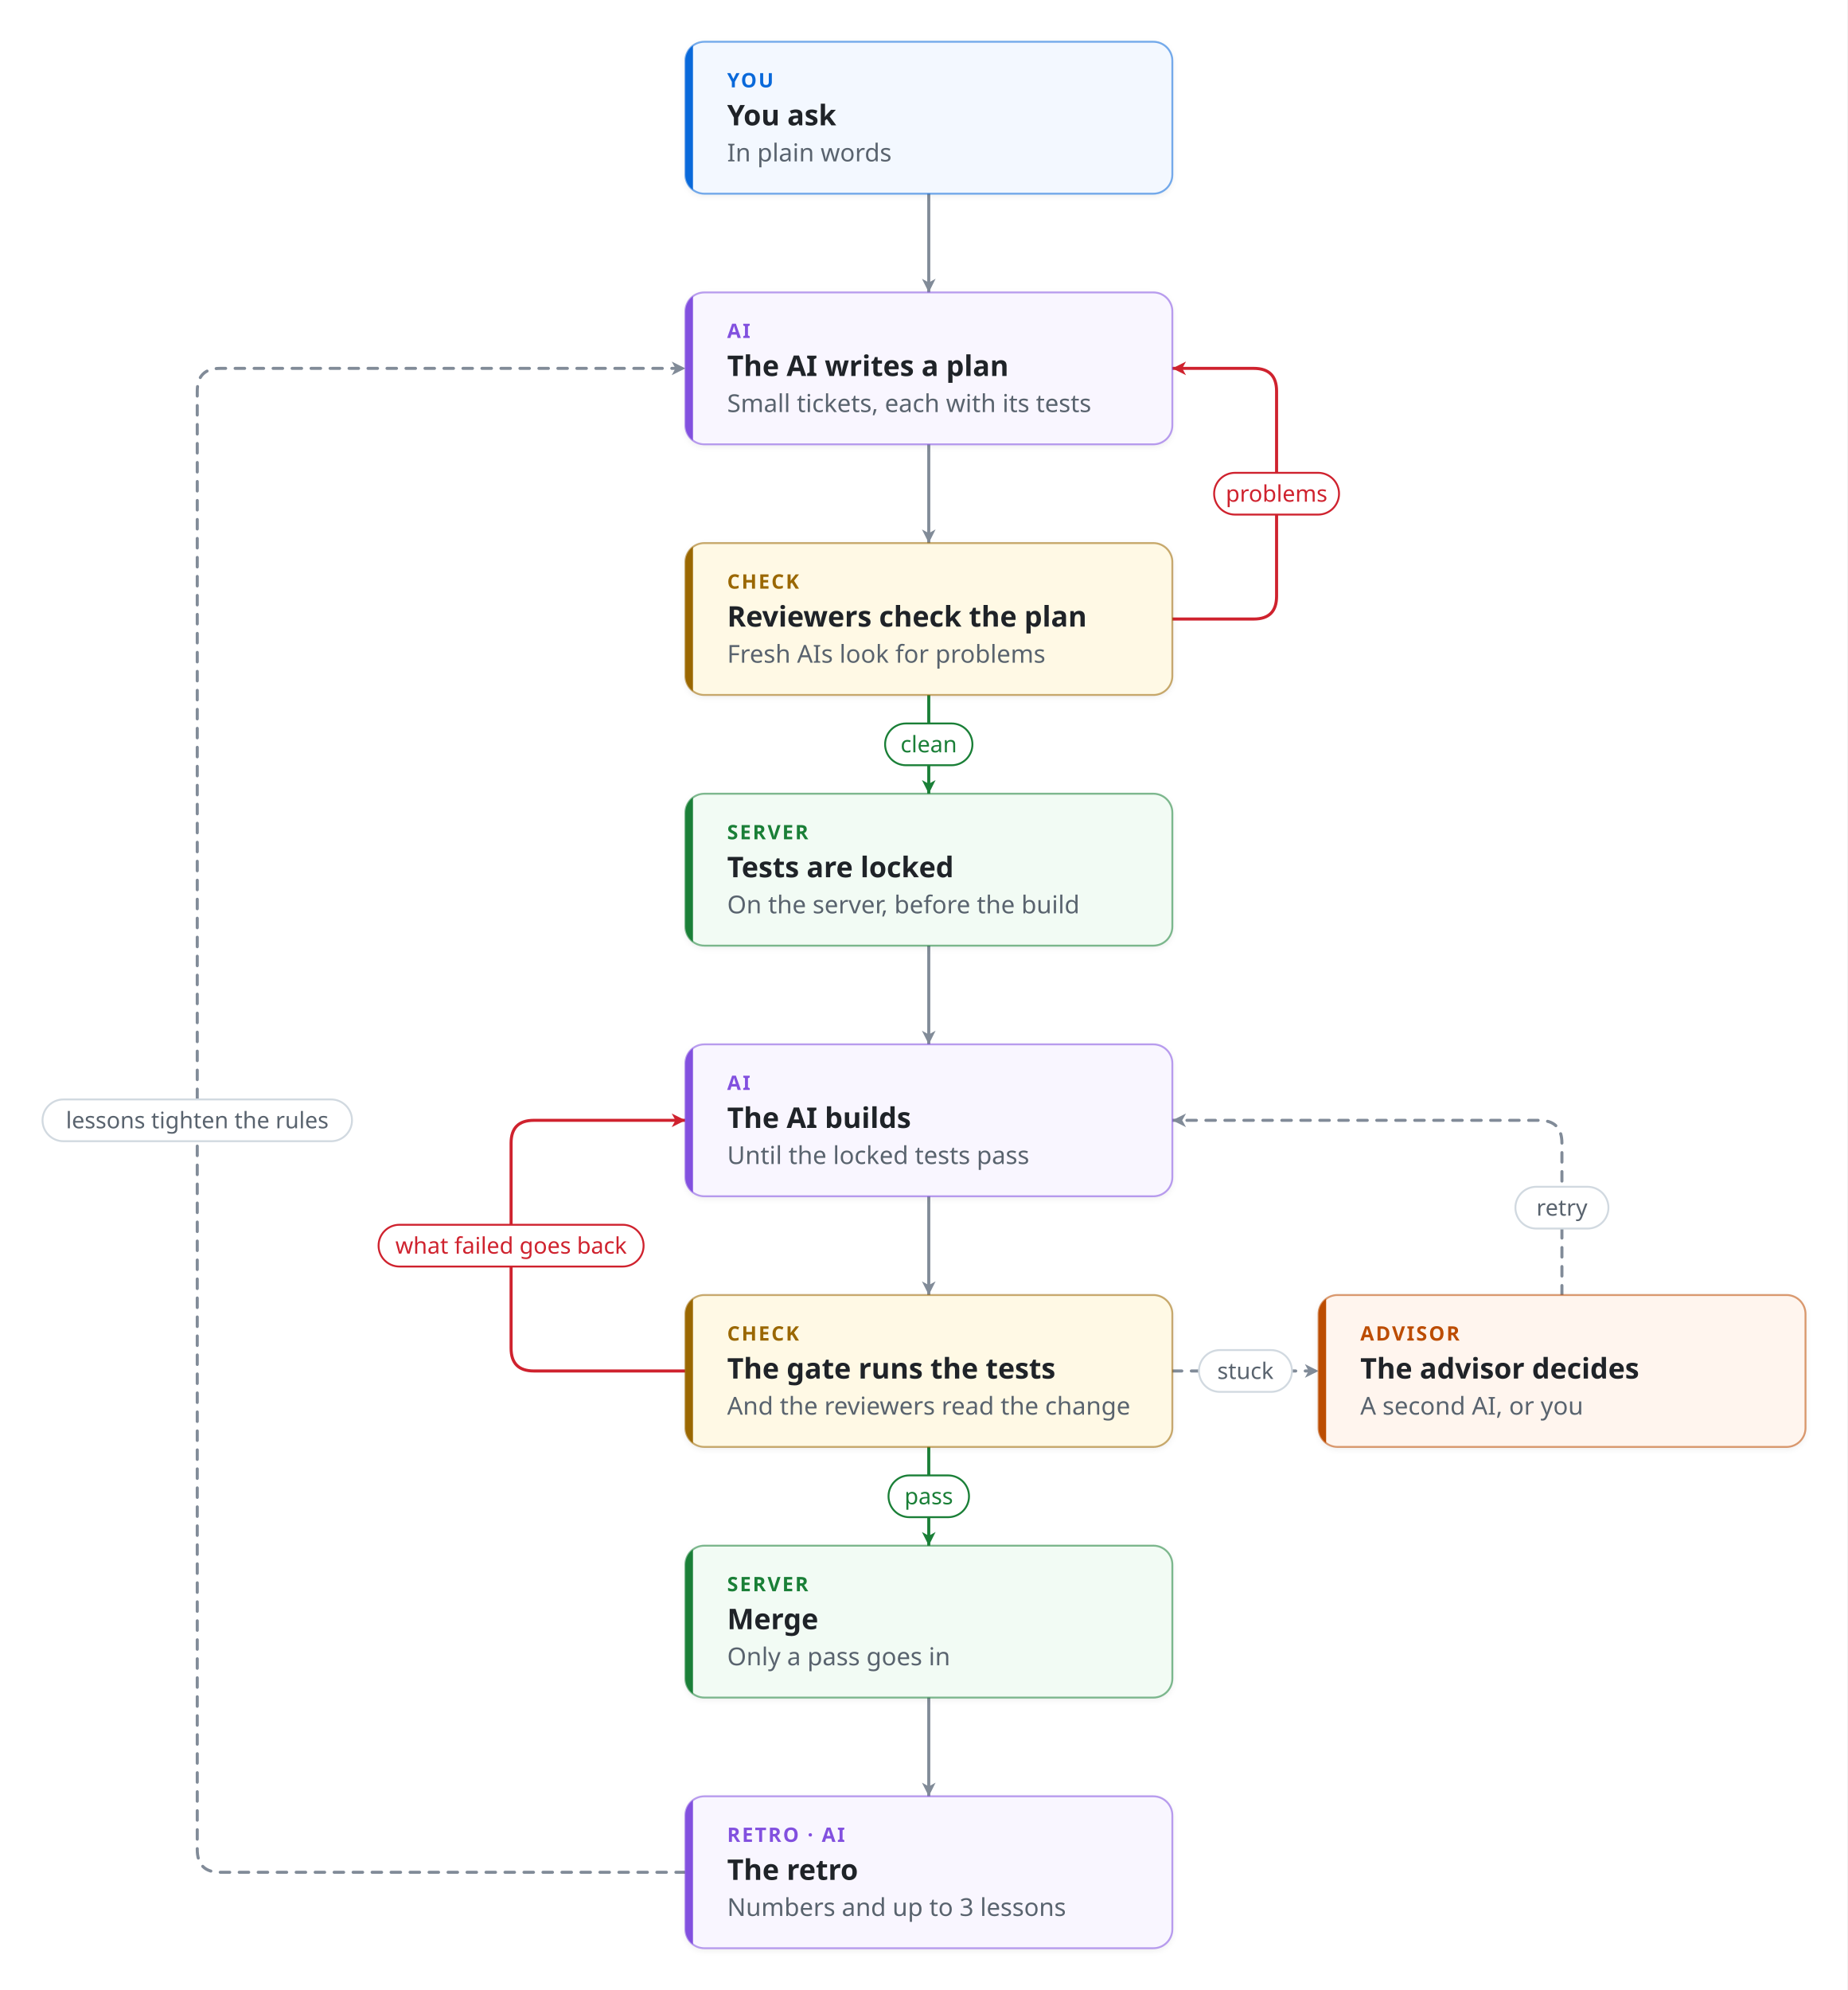
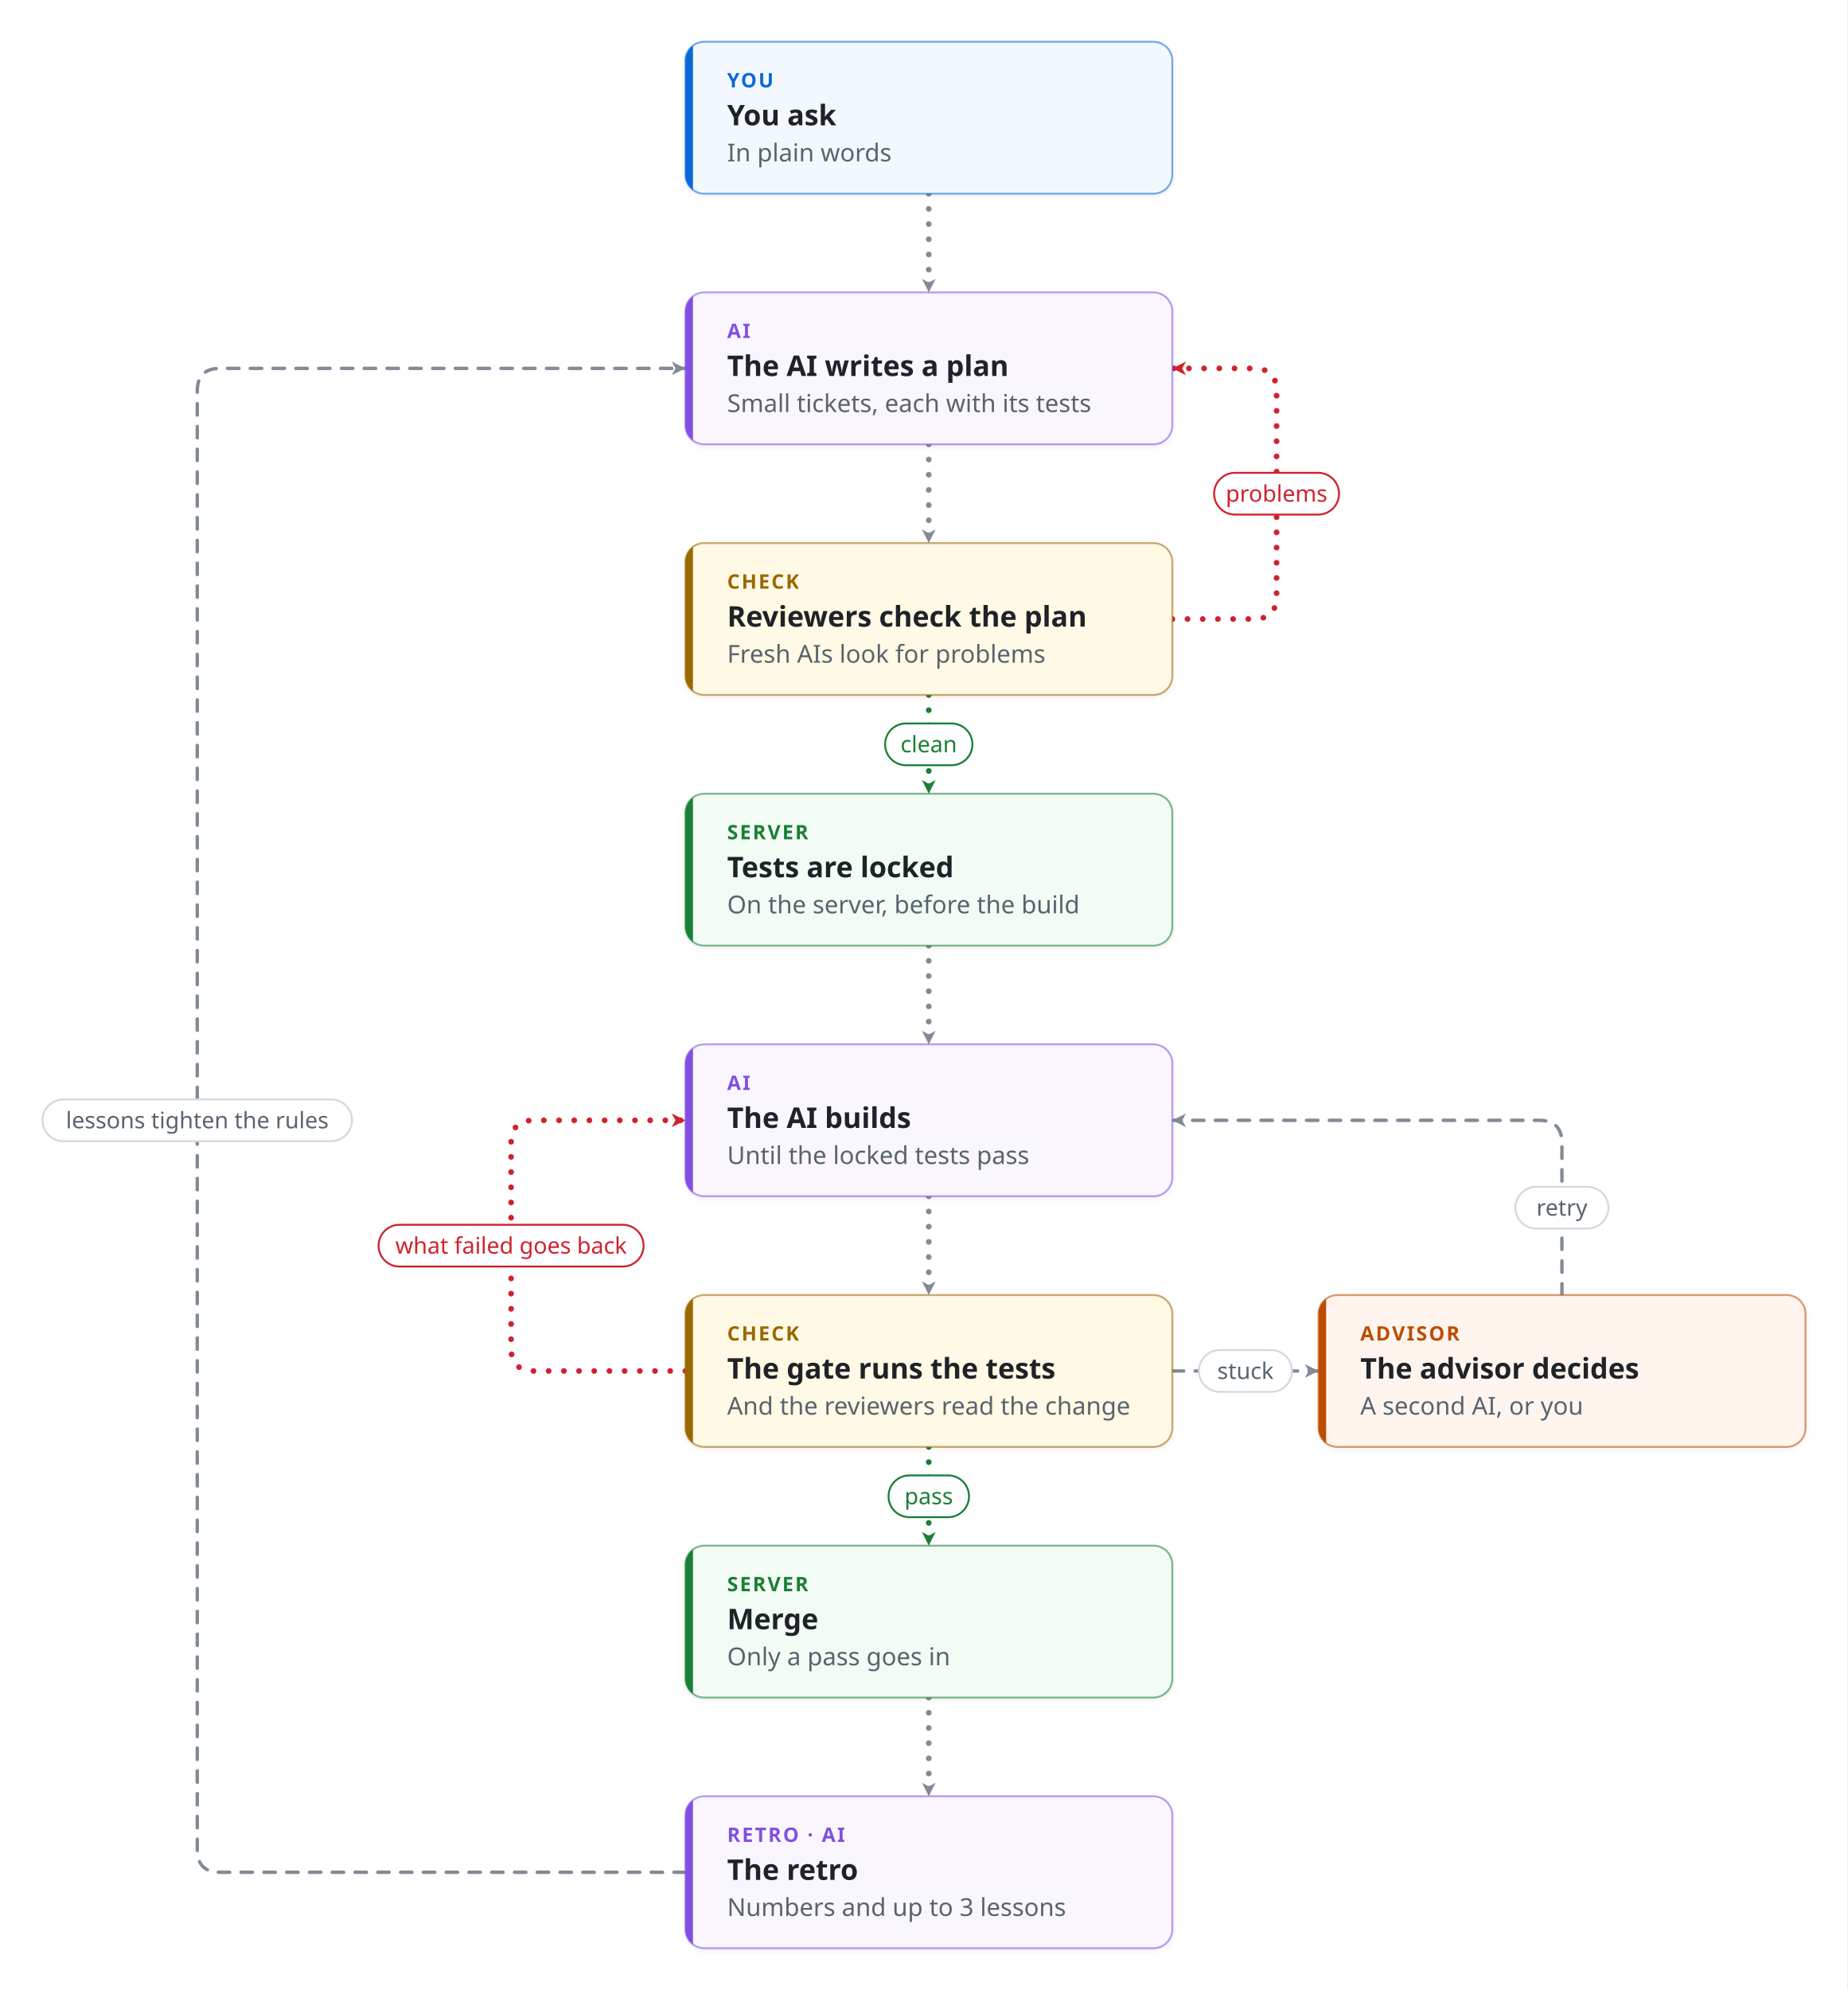
<svg xmlns="http://www.w3.org/2000/svg" viewBox="-361 -22 973 1048" width="973" height="1048" role="img" aria-labelledby="title desc" font-family="-apple-system, BlinkMacSystemFont, 'Segoe UI', 'Noto Sans', Helvetica, Arial, sans-serif">
  <defs>
    <marker id="arrow-plain" viewBox="0 0 10 10" refX="9" refY="5" markerWidth="9" markerHeight="9" markerUnits="userSpaceOnUse" orient="auto-start-reverse">
      <path d="M1,1 L9,5 L1,9 L3.2,5 z" fill="#818b98" />
    </marker>
    <marker id="arrow-fail" viewBox="0 0 10 10" refX="9" refY="5" markerWidth="9" markerHeight="9" markerUnits="userSpaceOnUse" orient="auto-start-reverse">
      <path d="M1,1 L9,5 L1,9 L3.2,5 z" fill="#cf222e" />
    </marker>
    <marker id="arrow-pass" viewBox="0 0 10 10" refX="9" refY="5" markerWidth="9" markerHeight="9" markerUnits="userSpaceOnUse" orient="auto-start-reverse">
      <path d="M1,1 L9,5 L1,9 L3.2,5 z" fill="#1a7f37" />
    </marker>
    <filter id="shadow" x="-10%" y="-10%" width="120%" height="140%">
      <feDropShadow dx="0" dy="1" stdDeviation="1.6" flood-color="#1f2328" flood-opacity="0.07" />
    </filter>
  </defs>
+   <style>.main{stroke-width:3;stroke-dasharray:0 8;animation:flow 0.8s linear infinite}.side{stroke-width:1.8;stroke-dasharray:6 6;animation:side 1.6s linear infinite}@keyframes flow{to{stroke-dashoffset:-8}}@keyframes side{to{stroke-dashoffset:-12}}@media (prefers-reduced-motion:reduce){.main,.side{animation:none}}</style>
  <rect x="-361" y="-22" width="973" height="1048" fill="#ffffff" />
-   <path d="M128.2,80.0 L128.2,132.0" fill="none" stroke="#818b98" stroke-width="1.6" stroke-linecap="round" stroke-linejoin="round" marker-end="url(#arrow-plain)" />
-   <path d="M128.2,212.0 L128.2,264.0" fill="none" stroke="#818b98" stroke-width="1.6" stroke-linecap="round" stroke-linejoin="round" marker-end="url(#arrow-plain)" />
-   <path d="M256.5,304.0 L299.4,304.0 Q311.4,304.0 311.4,292.0 L311.4,184.0 Q311.4,172.0 299.4,172.0 L256.5,172.0" fill="none" stroke="#cf222e" stroke-width="1.6" stroke-linecap="round" stroke-linejoin="round" marker-end="url(#arrow-fail)" />
-   <path d="M128.2,344.0 L128.2,396.0" fill="none" stroke="#1a7f37" stroke-width="1.6" stroke-linecap="round" stroke-linejoin="round" marker-end="url(#arrow-pass)" />
-   <path d="M128.2,476.0 L128.2,528.0" fill="none" stroke="#818b98" stroke-width="1.6" stroke-linecap="round" stroke-linejoin="round" marker-end="url(#arrow-plain)" />
-   <path d="M128.2,608.0 L128.2,660.0" fill="none" stroke="#818b98" stroke-width="1.6" stroke-linecap="round" stroke-linejoin="round" marker-end="url(#arrow-plain)" />
-   <path d="M0.0,700.0 L-79.8,700.0 Q-91.8,700.0 -91.8,688.0 L-91.8,580.0 Q-91.8,568.0 -79.8,568.0 L0.0,568.0" fill="none" stroke="#cf222e" stroke-width="1.6" stroke-linecap="round" stroke-linejoin="round" marker-end="url(#arrow-fail)" />
-   <path d="M128.2,740.0 L128.2,792.0" fill="none" stroke="#1a7f37" stroke-width="1.6" stroke-linecap="round" stroke-linejoin="round" marker-end="url(#arrow-pass)" />
-   <path d="M128.2,872.0 L128.2,924.0" fill="none" stroke="#818b98" stroke-width="1.6" stroke-linecap="round" stroke-linejoin="round" marker-end="url(#arrow-plain)" />
-   <path d="M0.0,964.0 L-245.1,964.0 Q-257.1,964.0 -257.1,952.0 L-257.1,184.0 Q-257.1,172.0 -245.1,172.0 L0.0,172.0" fill="none" stroke="#818b98" stroke-width="1.6" stroke-linecap="round" stroke-linejoin="round" stroke-dasharray="5 5" marker-end="url(#arrow-plain)" />
-   <path d="M256.5,700.0 L333.5,700.0" fill="none" stroke="#818b98" stroke-width="1.6" stroke-linecap="round" stroke-linejoin="round" stroke-dasharray="5 5" marker-end="url(#arrow-plain)" />
-   <path d="M461.7,660.0 L461.7,580.0 Q461.7,568.0 449.7,568.0 L256.5,568.0" fill="none" stroke="#818b98" stroke-width="1.6" stroke-linecap="round" stroke-linejoin="round" stroke-dasharray="5 5" marker-end="url(#arrow-plain)" />
+   <path class="main" d="M128.2,80.0 L128.2,132.0" fill="none" stroke="#818b98" stroke-linecap="round" stroke-linejoin="round" marker-end="url(#arrow-plain)" />
+   <path class="main" d="M128.2,212.0 L128.2,264.0" fill="none" stroke="#818b98" stroke-linecap="round" stroke-linejoin="round" marker-end="url(#arrow-plain)" />
+   <path class="main" d="M256.5,304.0 L299.4,304.0 Q311.4,304.0 311.4,292.0 L311.4,184.0 Q311.4,172.0 299.4,172.0 L256.5,172.0" fill="none" stroke="#cf222e" stroke-linecap="round" stroke-linejoin="round" marker-end="url(#arrow-fail)" />
+   <path class="main" d="M128.2,344.0 L128.2,396.0" fill="none" stroke="#1a7f37" stroke-linecap="round" stroke-linejoin="round" marker-end="url(#arrow-pass)" />
+   <path class="main" d="M128.2,476.0 L128.2,528.0" fill="none" stroke="#818b98" stroke-linecap="round" stroke-linejoin="round" marker-end="url(#arrow-plain)" />
+   <path class="main" d="M128.2,608.0 L128.2,660.0" fill="none" stroke="#818b98" stroke-linecap="round" stroke-linejoin="round" marker-end="url(#arrow-plain)" />
+   <path class="main" d="M0.0,700.0 L-79.8,700.0 Q-91.8,700.0 -91.8,688.0 L-91.8,580.0 Q-91.8,568.0 -79.8,568.0 L0.0,568.0" fill="none" stroke="#cf222e" stroke-linecap="round" stroke-linejoin="round" marker-end="url(#arrow-fail)" />
+   <path class="main" d="M128.2,740.0 L128.2,792.0" fill="none" stroke="#1a7f37" stroke-linecap="round" stroke-linejoin="round" marker-end="url(#arrow-pass)" />
+   <path class="main" d="M128.2,872.0 L128.2,924.0" fill="none" stroke="#818b98" stroke-linecap="round" stroke-linejoin="round" marker-end="url(#arrow-plain)" />
+   <path class="side" d="M0.0,964.0 L-245.1,964.0 Q-257.1,964.0 -257.1,952.0 L-257.1,184.0 Q-257.1,172.0 -245.1,172.0 L0.0,172.0" fill="none" stroke="#818b98" stroke-linecap="round" stroke-linejoin="round" marker-end="url(#arrow-plain)" />
+   <path class="side" d="M256.5,700.0 L333.5,700.0" fill="none" stroke="#818b98" stroke-linecap="round" stroke-linejoin="round" marker-end="url(#arrow-plain)" />
+   <path class="side" d="M461.7,660.0 L461.7,580.0 Q461.7,568.0 449.7,568.0 L256.5,568.0" fill="none" stroke="#818b98" stroke-linecap="round" stroke-linejoin="round" marker-end="url(#arrow-plain)" />
  <rect x="0.0" y="0.0" width="256.5" height="80.0" rx="10" fill="#f3f8ff" stroke="#0969da" stroke-opacity="0.55" stroke-width="1" filter="url(#shadow)" />
  <clipPath id="clip0">
    <rect x="0.0" y="0.0" width="256.5" height="80.0" rx="10" />
  </clipPath>
  <rect x="0.0" y="0.0" width="4" height="80.0" fill="#0969da" clip-path="url(#clip0)" />
  <text x="22.0" y="24.0" font-size="10.5" font-weight="700" letter-spacing="0.9" fill="#0969da">YOU</text>
  <text x="22.0" y="44.0" font-size="15" font-weight="600" fill="#1f2328">You ask</text>
  <text x="22.0" y="63.0" font-size="13" fill="#59636e">In plain words</text>
  <rect x="0.0" y="132.0" width="256.5" height="80.0" rx="10" fill="#f9f6ff" stroke="#8250df" stroke-opacity="0.55" stroke-width="1" filter="url(#shadow)" />
  <clipPath id="clip1">
    <rect x="0.0" y="132.0" width="256.5" height="80.0" rx="10" />
  </clipPath>
  <rect x="0.0" y="132.0" width="4" height="80.0" fill="#8250df" clip-path="url(#clip1)" />
  <text x="22.0" y="156.0" font-size="10.5" font-weight="700" letter-spacing="0.9" fill="#8250df">AI</text>
  <text x="22.0" y="176.0" font-size="15" font-weight="600" fill="#1f2328">The AI writes a plan</text>
  <text x="22.0" y="195.0" font-size="13" fill="#59636e">Small tickets, each with its tests</text>
  <rect x="0.0" y="264.0" width="256.5" height="80.0" rx="10" fill="#fff9e5" stroke="#9a6700" stroke-opacity="0.55" stroke-width="1" filter="url(#shadow)" />
  <clipPath id="clip2">
    <rect x="0.0" y="264.0" width="256.5" height="80.0" rx="10" />
  </clipPath>
  <rect x="0.0" y="264.0" width="4" height="80.0" fill="#9a6700" clip-path="url(#clip2)" />
  <text x="22.0" y="288.0" font-size="10.5" font-weight="700" letter-spacing="0.9" fill="#9a6700">CHECK</text>
  <text x="22.0" y="308.0" font-size="15" font-weight="600" fill="#1f2328">Reviewers check the plan</text>
  <text x="22.0" y="327.0" font-size="13" fill="#59636e">Fresh AIs look for problems</text>
  <rect x="0.0" y="396.0" width="256.5" height="80.0" rx="10" fill="#f2fbf4" stroke="#1a7f37" stroke-opacity="0.55" stroke-width="1" filter="url(#shadow)" />
  <clipPath id="clip3">
    <rect x="0.0" y="396.0" width="256.5" height="80.0" rx="10" />
  </clipPath>
  <rect x="0.0" y="396.0" width="4" height="80.0" fill="#1a7f37" clip-path="url(#clip3)" />
  <text x="22.0" y="420.0" font-size="10.5" font-weight="700" letter-spacing="0.9" fill="#1a7f37">SERVER</text>
  <text x="22.0" y="440.0" font-size="15" font-weight="600" fill="#1f2328">Tests are locked</text>
  <text x="22.0" y="459.0" font-size="13" fill="#59636e">On the server, before the build</text>
  <rect x="0.0" y="528.0" width="256.5" height="80.0" rx="10" fill="#f9f6ff" stroke="#8250df" stroke-opacity="0.55" stroke-width="1" filter="url(#shadow)" />
  <clipPath id="clip4">
    <rect x="0.0" y="528.0" width="256.5" height="80.0" rx="10" />
  </clipPath>
  <rect x="0.0" y="528.0" width="4" height="80.0" fill="#8250df" clip-path="url(#clip4)" />
  <text x="22.0" y="552.0" font-size="10.5" font-weight="700" letter-spacing="0.9" fill="#8250df">AI</text>
  <text x="22.0" y="572.0" font-size="15" font-weight="600" fill="#1f2328">The AI builds</text>
  <text x="22.0" y="591.0" font-size="13" fill="#59636e">Until the locked tests pass</text>
  <rect x="0.0" y="660.0" width="256.5" height="80.0" rx="10" fill="#fff9e5" stroke="#9a6700" stroke-opacity="0.55" stroke-width="1" filter="url(#shadow)" />
  <clipPath id="clip5">
    <rect x="0.0" y="660.0" width="256.5" height="80.0" rx="10" />
  </clipPath>
  <rect x="0.0" y="660.0" width="4" height="80.0" fill="#9a6700" clip-path="url(#clip5)" />
  <text x="22.0" y="684.0" font-size="10.5" font-weight="700" letter-spacing="0.9" fill="#9a6700">CHECK</text>
  <text x="22.0" y="704.0" font-size="15" font-weight="600" fill="#1f2328">The gate runs the tests</text>
  <text x="22.0" y="723.0" font-size="13" fill="#59636e">And the reviewers read the change</text>
  <rect x="0.0" y="792.0" width="256.5" height="80.0" rx="10" fill="#f2fbf4" stroke="#1a7f37" stroke-opacity="0.55" stroke-width="1" filter="url(#shadow)" />
  <clipPath id="clip6">
    <rect x="0.0" y="792.0" width="256.5" height="80.0" rx="10" />
  </clipPath>
  <rect x="0.0" y="792.0" width="4" height="80.0" fill="#1a7f37" clip-path="url(#clip6)" />
  <text x="22.0" y="816.0" font-size="10.5" font-weight="700" letter-spacing="0.9" fill="#1a7f37">SERVER</text>
  <text x="22.0" y="836.0" font-size="15" font-weight="600" fill="#1f2328">Merge</text>
  <text x="22.0" y="855.0" font-size="13" fill="#59636e">Only a pass goes in</text>
  <rect x="0.0" y="924.0" width="256.5" height="80.0" rx="10" fill="#f9f6ff" stroke="#8250df" stroke-opacity="0.55" stroke-width="1" filter="url(#shadow)" />
  <clipPath id="clip7">
    <rect x="0.0" y="924.0" width="256.5" height="80.0" rx="10" />
  </clipPath>
  <rect x="0.0" y="924.0" width="4" height="80.0" fill="#8250df" clip-path="url(#clip7)" />
  <text x="22.0" y="948.0" font-size="10.5" font-weight="700" letter-spacing="0.9" fill="#8250df">RETRO · AI</text>
  <text x="22.0" y="968.0" font-size="15" font-weight="600" fill="#1f2328">The retro</text>
  <text x="22.0" y="987.0" font-size="13" fill="#59636e">Numbers and up to 3 lessons</text>
  <rect x="333.5" y="660.0" width="256.5" height="80.0" rx="10" fill="#fff5ee" stroke="#bc4c00" stroke-opacity="0.55" stroke-width="1" filter="url(#shadow)" />
  <clipPath id="clip8">
    <rect x="333.5" y="660.0" width="256.5" height="80.0" rx="10" />
  </clipPath>
  <rect x="333.5" y="660.0" width="4" height="80.0" fill="#bc4c00" clip-path="url(#clip8)" />
  <text x="355.5" y="684.0" font-size="10.5" font-weight="700" letter-spacing="0.9" fill="#bc4c00">ADVISOR</text>
  <text x="355.5" y="704.0" font-size="15" font-weight="600" fill="#1f2328">The advisor decides</text>
  <text x="355.5" y="723.0" font-size="13" fill="#59636e">A second AI, or you</text>
  <rect x="278.5" y="227.0" width="65.8" height="22" rx="11.0" fill="#ffffff" stroke="#cf222e" stroke-width="1" />
  <text x="311.4" y="242.2" text-anchor="middle" font-size="12" font-weight="500" fill="#cf222e">problems</text>
  <rect x="105.2" y="359.0" width="46.0" height="22" rx="11.0" fill="#ffffff" stroke="#1a7f37" stroke-width="1" />
  <text x="128.2" y="374.2" text-anchor="middle" font-size="12" font-weight="500" fill="#1a7f37">clean</text>
  <rect x="-161.6" y="623.0" width="139.6" height="22" rx="11.0" fill="#ffffff" stroke="#cf222e" stroke-width="1" />
  <text x="-91.8" y="638.2" text-anchor="middle" font-size="12" font-weight="500" fill="#cf222e">what failed goes back</text>
  <rect x="107.0" y="755.0" width="42.4" height="22" rx="11.0" fill="#ffffff" stroke="#1a7f37" stroke-width="1" />
  <text x="128.2" y="770.2" text-anchor="middle" font-size="12" font-weight="500" fill="#1a7f37">pass</text>
  <rect x="-338.6" y="557.0" width="163.0" height="22" rx="11.0" fill="#ffffff" stroke="#d1d9e0" stroke-width="1" />
  <text x="-257.1" y="572.2" text-anchor="middle" font-size="12" font-weight="500" fill="#59636e">lessons tighten the rules</text>
  <rect x="270.5" y="689.0" width="49.0" height="22" rx="11.0" fill="#ffffff" stroke="#d1d9e0" stroke-width="1" />
  <text x="295.0" y="704.2" text-anchor="middle" font-size="12" font-weight="500" fill="#59636e">stuck</text>
  <rect x="437.2" y="603.0" width="49.0" height="22" rx="11.0" fill="#ffffff" stroke="#d1d9e0" stroke-width="1" />
  <text x="461.7" y="618.2" text-anchor="middle" font-size="12" font-weight="500" fill="#59636e">retry</text>
</svg>
